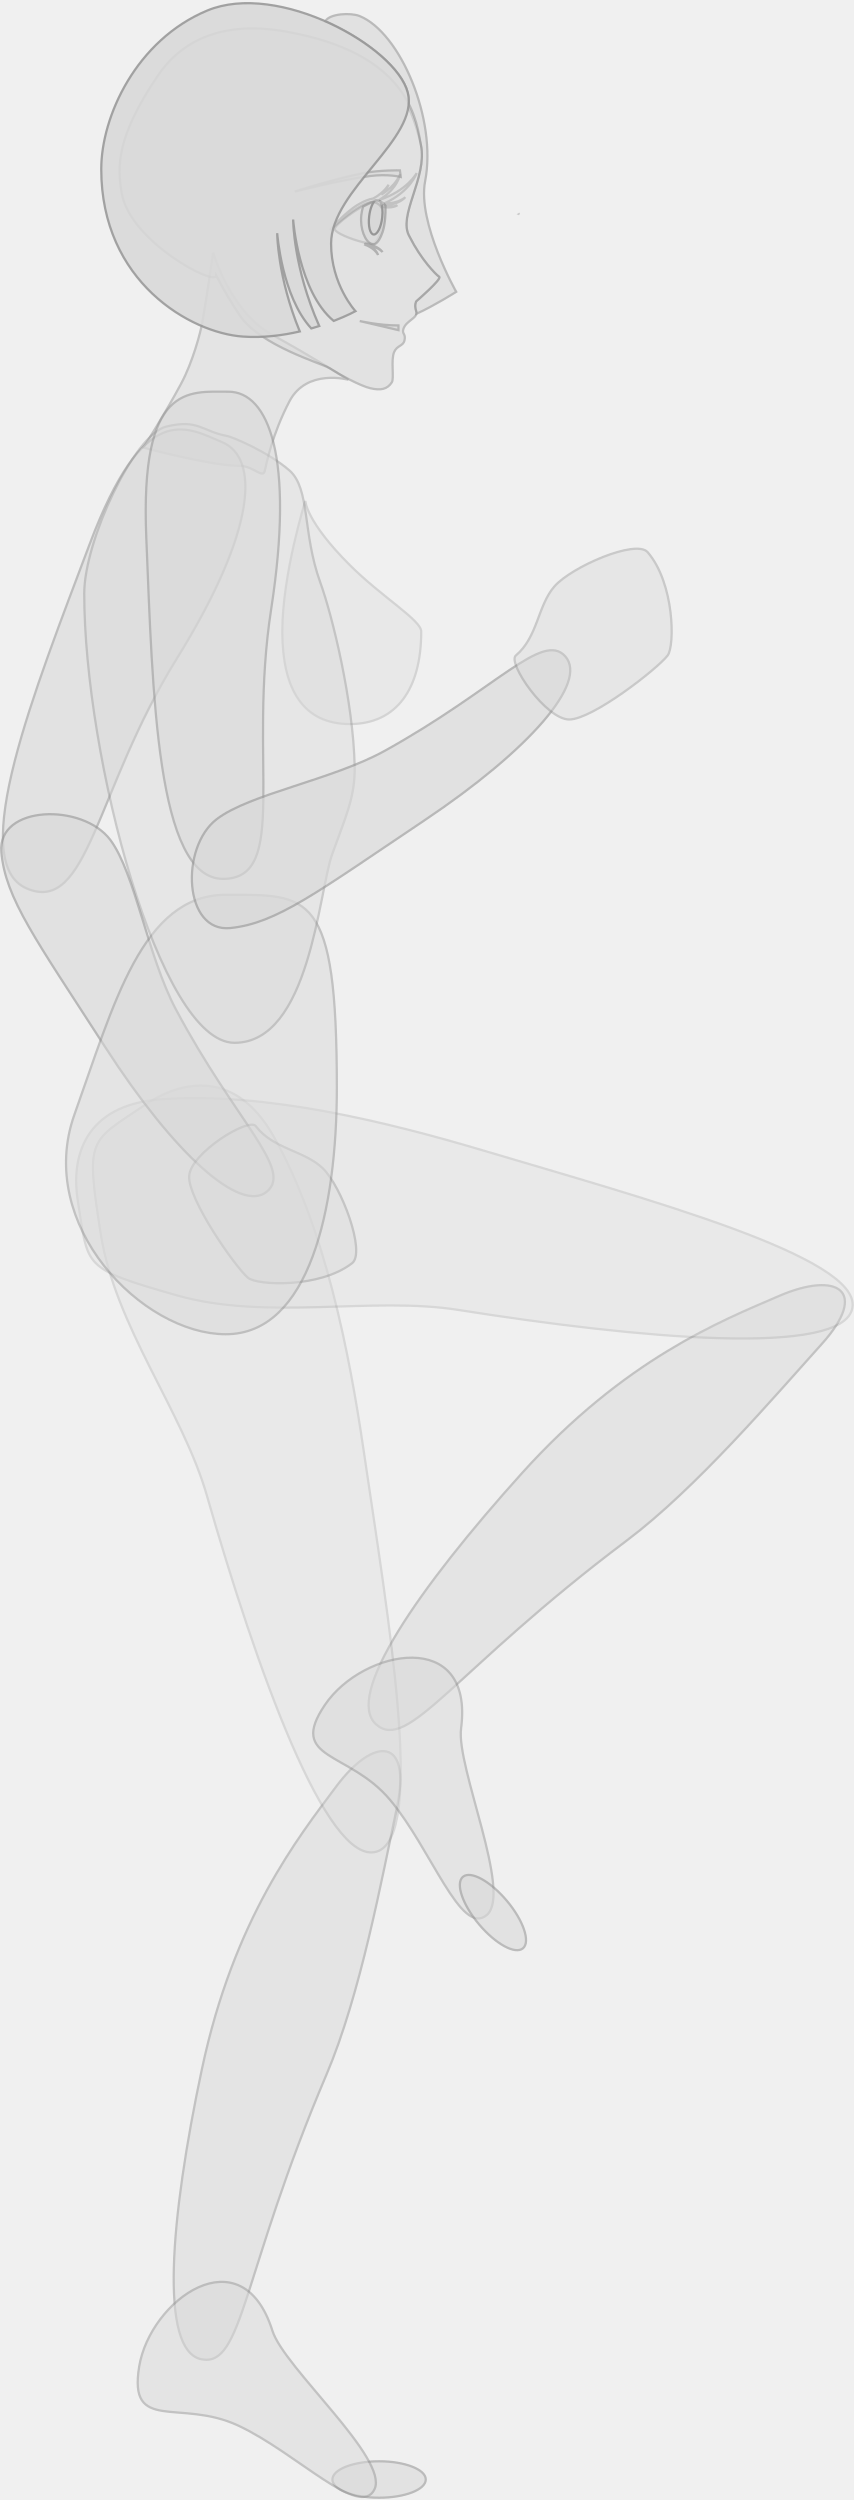
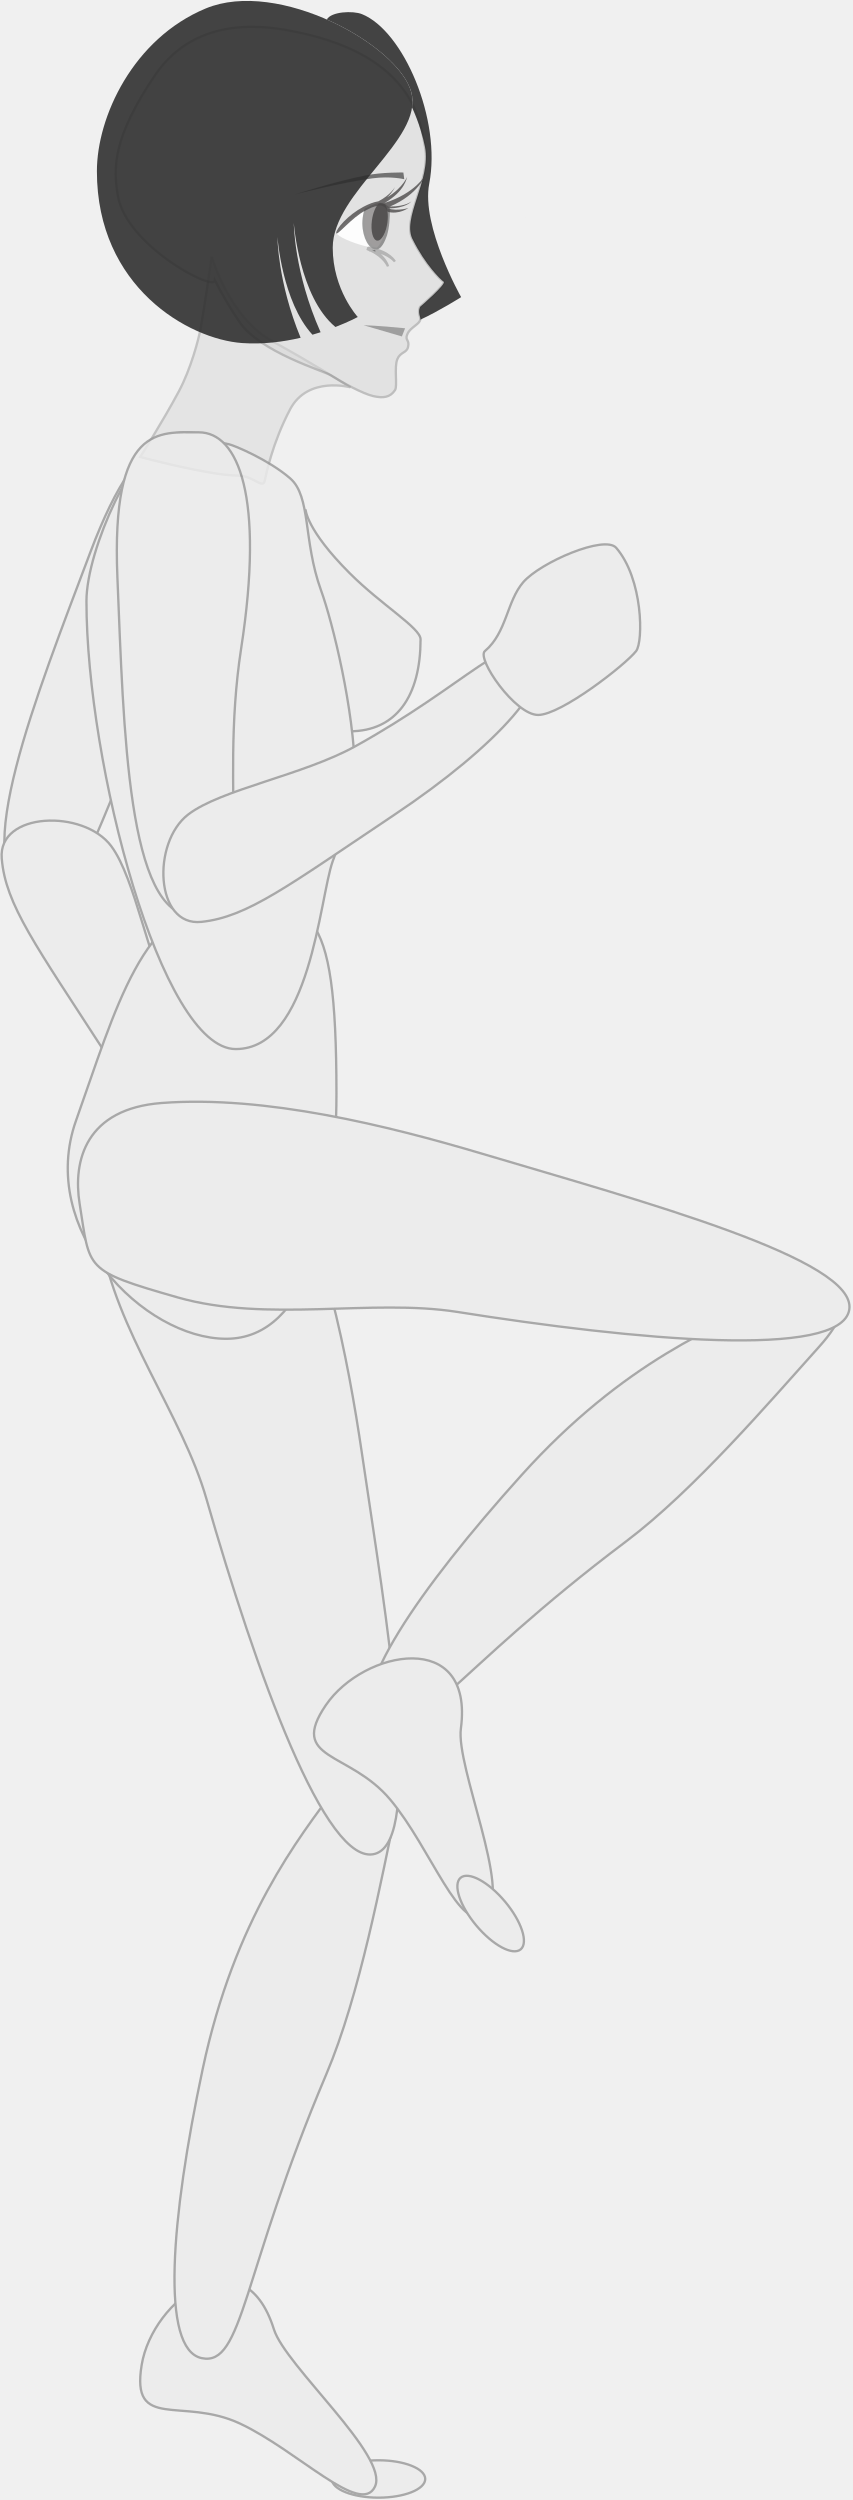
- <svg xmlns="http://www.w3.org/2000/svg" width="375px" height="1098px" viewBox="0 0 375 1098" version="1.1">
+ <svg xmlns="http://www.w3.org/2000/svg" width="365px" height="1070px" viewBox="0 0 365 1070" version="1.1">
  <description>Created with Sketch (http://www.bohemiancoding.com/sketch)</description>
  <defs />
  <g id="Page-1" stroke="none" stroke-width="1" fill="none" fill-rule="evenodd">
-     <path d="M142.876,9.344 C144.735,5.94 154.045,5.489 157.937,7.058 C175.644,14.196 192.009,52.223 186.712,79.609 C183.184,97.849 200.362,128.174 200.362,128.174 C200.362,128.174 190.751,134.238 182.87,137.838 C182.944,137.494 182.927,137.125 182.791,136.718 C181.813,133.785 182.832,132.308 182.832,132.308 C182.832,132.308 194.257,122.464 192.886,121.571 C191.515,120.679 184.981,114.129 179.829,103.856 C174.489,94.825 187.718,78.104 184.889,63.864 C184.121,59.996 182.382,53.541 179.359,47.019 C179.676,44.889 179.617,42.781 179.092,40.696 C176.451,30.209 161.244,17.424 142.876,9.344 L142.876,9.344 Z" id="Oval-20" stroke="#979797" opacity="0.604" fill="#D8D8D8" />
-     <g id="Head" transform="translate(44, 1)" stroke="#979797" fill="#D8D8D8">
-       <path d="M60.972,203.555 C67.381,203.555 71.463,209.536 72.307,205.736 C72.961,202.796 75.562,189.672 83.14,175.226 C90.718,160.779 109,165.776 109,165.776 C109,165.776 93.68,155.997 75.426,145.995 C57.171,135.994 49.619,110 49.619,110 C49.619,110 46.784,129.567 44.879,140.468 C44.086,145.005 40.689,157.899 35.569,167.472 C28.389,180.896 19,195.582 19,195.582 C19,195.582 48.548,203.555 60.972,203.555 Z" id="neck" opacity="0.523" />
-       <path d="M9.442,83.834 C7.504,72.356 6.895,59.438 25.27,32.278 C43.645,5.117 75.495,11.54 86.018,13.708 C137.164,24.242 139.034,53.526 140.889,62.864 C143.718,77.104 130.489,93.825 135.829,102.856 C140.981,113.129 147.515,119.679 148.886,120.571 C150.257,121.464 138.832,131.308 138.832,131.308 C138.832,131.308 137.813,132.785 138.791,135.718 C139.77,138.651 134.582,139.623 133.238,143.278 C132.304,145.819 134.385,145.383 133.635,148.56 C133.035,151.098 130.34,150.62 129.074,153.681 C127.609,157.224 129.206,165.209 128.078,166.936 C126.014,170.095 123.069,170.523 118.688,169.515 C114.307,168.508 105.502,163.733 100.583,160.614 C97.693,158.782 70.277,150.748 61.477,137.767 C57.996,132.634 54.241,126.394 50.969,119.999 C50.602,124.976 13.017,105.008 9.442,83.834 Z" id="skull" opacity="0.56" />
-       <path d="M131.645,73.833 C131.645,73.833 122.668,73.637 115.372,75.095 C102.203,77.725 85.49,83.129 85.49,83.129 C85.49,83.129 104.777,78.163 118.389,76.331 C126.278,75.269 132.019,76.714 132.019,76.714 L131.645,73.833 Z" id="eyebrow" opacity="0.586" />
-       <path d="M131,142.052 L131,140 L114,144 C114,144 122.592,142.052 131,142.052 Z" id="Mouth" opacity="0.586" transform="translate(122.5, 142) scale(1, -1) translate(-122.5, -142) " />
-       <g id="Eye" transform="translate(103, 86)">
-         <path d="M22,3.262 C21.988,3.128 21.974,2.995 21.96,2.861 C21.661,2.486 19.707,0.216 16.996,1.282 C10.414,3.87 -0.269,11.894 0.005,13.626 C0.264,15.256 7.041,18.022 12.255,19.337 C13.961,19.767 16.291,19.971 17.379,20 C19.746,17.264 20.685,14.019 21.525,10.323 C21.945,7.352 21.996,4.28 22,3.262 Z" id="Eyeball" opacity="0.353" />
-         <path d="M21.954,13.534 C22.006,12.66 22.017,11.727 21.971,10.762 C21.783,6.764 20.593,2.152 20.593,2.152 C20.593,2.152 17.837,-0.088 15.109,1.68 C13.846,2.498 12.46,3.582 11.061,4.799 C10.964,5.997 10.981,7.272 11.128,8.586 C11.808,14.644 15.519,19.815 18.534,20 C18.913,19.952 19.252,19.892 19.542,19.819 C20.955,19.103 21.665,16.374 21.954,13.534 Z" id="Iris" opacity="0.627" transform="translate(16.5, 10.5) rotate(13) translate(-16.5, -10.5) " />
-         <path d="M20.854,8.662 C20.344,12.908 18.653,16.189 17.077,15.991 C15.501,15.794 14.637,12.191 15.146,7.945 C15.535,4.702 16.614,2.022 17.804,1.025 C18.668,0.922 19.426,1.151 20.042,1.484 C20.869,2.83 21.224,5.576 20.854,8.662 Z" id="Pupil" />
+     <g id="Head" transform="translate(41, 0)">
+       <path d="M60.972,203.555 C67.381,203.555 71.463,209.536 72.307,205.736 C72.961,202.796 75.562,189.672 83.14,175.226 C90.718,160.779 109,165.776 109,165.776 C109,165.776 93.68,155.997 75.426,145.995 C57.171,135.994 49.619,110 49.619,110 C49.619,110 46.784,129.567 44.879,140.468 C44.086,145.005 40.689,157.899 35.569,167.472 C28.389,180.896 19,195.582 19,195.582 C19,195.582 48.548,203.555 60.972,203.555 Z" id="neck" stroke="#979797" opacity="0.523" fill="#D8D8D8" />
+       <path d="M9.442,83.834 C7.504,72.356 6.895,59.438 25.27,32.278 C43.645,5.117 75.495,11.54 86.018,13.708 C137.164,24.242 139.034,53.526 140.889,62.864 C143.718,77.104 130.489,93.825 135.829,102.856 C140.981,113.129 147.515,119.679 148.886,120.571 C150.257,121.464 138.832,131.308 138.832,131.308 C138.832,131.308 137.813,132.785 138.791,135.718 C139.77,138.651 134.582,139.623 133.238,143.278 C132.304,145.819 134.385,145.383 133.635,148.56 C133.035,151.098 130.34,150.62 129.074,153.681 C127.609,157.224 129.206,165.209 128.078,166.936 C126.014,170.095 123.069,170.523 118.688,169.515 C114.307,168.508 105.502,163.733 100.583,160.614 C97.693,158.782 70.277,150.748 61.477,137.767 C57.996,132.634 54.241,126.394 50.969,119.999 C50.602,124.976 13.017,105.008 9.442,83.834 Z" id="skull" stroke="#979797" opacity="0.56" fill="#D8D8D8" />
+       <path d="M131.645,73.833 C131.645,73.833 122.668,73.637 115.372,75.095 C102.203,77.725 85.49,83.129 85.49,83.129 C85.49,83.129 104.777,78.163 118.389,76.331 C126.278,75.269 132.019,76.714 132.019,76.714 L131.645,73.833 Z" id="eyebrow" opacity="0.586" fill="#232323" />
+       <path d="M132.387,142.5 L131,139 L114.664,143.78 C114.664,143.78 119.648,143.78 132.387,142.5 Z" id="Mouth" opacity="0.586" fill="#717171" transform="translate(123.5, 141.5) scale(1, -1) translate(-123.5, -141.5) " />
+       <g id="hair" fill="#2C2C2C">
+         <path d="M92.727,143.256 C93.931,142.912 95.095,142.558 96.214,142.198 L96.214,142.198 C84.785,116.508 84.742,95.415 84.742,95.415 C84.742,95.415 87.046,127.138 102.563,139.953 C108.504,137.653 112.123,135.678 112.123,135.678 C112.123,135.678 101.409,124.035 101.409,106.012 C101.409,82.266 140.185,59.922 135.092,39.696 C129.998,19.469 78.155,-9.31 47.045,3.625 C15.935,16.56 0.477,50.059 0.473,73.267 C0.463,122.844 39.758,145.205 62.642,146.825 C71.513,147.453 80.151,146.321 87.661,144.57 C77.781,120.552 77.742,101.415 77.742,101.415 C77.742,101.415 79.759,129.184 92.727,143.256 Z" id="front-hair" opacity="0.88" />
+         <path d="M98.876,8.344 C100.735,4.94 110.045,4.489 113.937,6.058 C131.644,13.196 148.009,51.223 142.712,78.609 C139.184,96.849 156.362,127.174 156.362,127.174 C156.362,127.174 146.751,133.238 138.87,136.838 C138.944,136.494 138.927,136.125 138.791,135.718 C137.813,132.785 138.832,131.308 138.832,131.308 C138.832,131.308 150.257,121.464 148.886,120.571 C147.515,119.679 140.981,113.129 135.829,102.856 C130.489,93.825 143.718,77.104 140.889,62.864 C140.121,58.996 138.382,52.541 135.359,46.019 C135.676,43.889 135.617,41.781 135.092,39.696 C132.451,29.209 117.244,16.424 98.876,8.344 Z" id="back-hair" opacity="0.879" />
      </g>
-       <path d="M117.347,106.237 C117.336,106.225 117.301,106.24 117.255,106.269 C117.077,106.181 116.892,106.094 116.701,106.008 C116.665,105.942 115.98,106.295 116,106.321 C116.287,106.424 116.56,106.531 116.822,106.641 C116.785,106.681 116.764,106.707 116.77,106.712 C116.864,106.72 116.956,106.73 117.048,106.739 C121.057,108.509 122.036,111 122.036,111 C122.036,111 121.549,108.881 118.49,106.959 C122.45,107.749 124,109.708 124,109.708 C124,109.708 122.474,107.087 117.347,106.237 Z" id="lower-lashes" opacity="0.649" />
-       <path d="M122.471,86.874 C130.966,81.674 131.703,75.508 131.703,75.508 C131.703,75.508 130.256,80.216 123.505,84.465 C125.958,82.129 126.644,80.113 126.644,80.113 C126.644,80.113 124.975,83.432 119.945,86.164 C118.068,86.448 115.945,87.347 113.821,88.533 C107.471,92.096 101,100 101,100 C101,100 108.982,92.507 114.555,89.477 C116.975,88.161 118.36,87.869 119.07,87.752 C120.904,87.449 122.738,88.928 123.141,89.542 C123.162,89.585 123.308,89.824 123.308,89.824 C123.308,89.824 123.319,89.768 123.328,89.67 C128.066,90.961 130.561,89.122 130.561,89.122 C130.561,89.122 127.981,90.528 123.7,89.2 C131.281,89.212 134.01,85.604 134.01,85.604 C134.01,85.604 131.139,88.424 124.681,88.389 C136.319,83.16 139,75 139,75 C139,75 134.992,82.702 122.471,86.874 Z M184.026,93 C184.062,93.025 184.1,93.05 184.138,93.075 C184.093,93.056 184.047,93.037 184,93.018 C184.009,93.012 184.018,93.006 184.026,93 Z" id="lashes" opacity="0.424" />
-       <path d="M92.727,143.256 C93.931,142.912 95.095,142.558 96.214,142.198 L96.214,142.198 C84.785,116.508 84.742,95.415 84.742,95.415 C84.742,95.415 87.046,127.138 102.563,139.953 C108.504,137.653 112.123,135.678 112.123,135.678 C112.123,135.678 101.409,124.035 101.409,106.012 C101.409,82.266 140.185,59.922 135.092,39.696 C129.998,19.469 78.155,-9.31 47.045,3.625 C15.935,16.56 0.477,50.059 0.473,73.267 C0.463,122.844 39.758,145.205 62.642,146.825 C71.513,147.453 80.151,146.321 87.661,144.57 C77.781,120.552 77.742,101.415 77.742,101.415 C77.742,101.415 79.759,129.184 92.727,143.256 Z" id="Hair" opacity="0.88" />
+       <g id="Eye" transform="translate(103, 87)">
+         <path d="M22,2.262 C21.988,2.128 21.974,1.995 21.96,1.861 C21.661,1.486 19.707,-0.784 16.996,0.282 C10.414,2.87 -0.269,10.894 0.005,12.626 C0.264,14.256 7.041,17.022 12.255,18.337 C13.961,18.767 16.291,18.971 17.379,19 C19.746,16.264 20.685,13.019 21.525,9.323 C21.945,6.352 21.996,3.28 22,2.262 Z" id="opening" opacity="0.936" fill="#FFFFFF" />
+         <path d="M21.772,10.986 C22.488,7.048 22.366,2.286 22.366,2.286 C22.366,2.286 20.185,-0.516 17.129,0.593 C15.714,1.107 14.119,1.85 12.483,2.721 C12.118,3.867 11.848,5.113 11.697,6.427 C10.996,12.482 13.449,18.356 16.345,19.214 C16.725,19.252 17.069,19.27 17.368,19.265 C18.905,18.885 20.211,16.385 21.131,13.683 C21.379,12.843 21.599,11.937 21.772,10.986 Z" id="Iris" stroke="#636363" opacity="0.627" fill="#676464" />
+         <path d="M21.829,8.173 C21.235,12.702 19.262,16.202 17.424,15.991 C15.585,15.78 14.576,11.937 15.171,7.408 C15.625,3.949 16.883,1.09 18.271,0.026 C19.279,-0.083 20.164,0.161 20.882,0.516 C21.847,1.952 22.261,4.881 21.829,8.173 Z" id="Pupil" fill="#555353" />
+       </g>
+       <g id="lashes" transform="translate(103, 75)">
+         <path d="M15.021,31.379 C15.004,31.361 14.952,31.383 14.882,31.431 C14.615,31.29 14.338,31.15 14.051,31.013 C13.997,30.908 12.97,31.472 13.001,31.513 C13.43,31.678 13.841,31.85 14.232,32.026 C14.177,32.089 14.146,32.132 14.154,32.139 C14.295,32.152 14.435,32.167 14.573,32.183 C20.586,35.014 22.054,39 22.054,39 C22.054,39 21.323,35.61 16.735,32.534 C22.675,33.798 25,36.932 25,36.932 C25,36.932 22.711,32.739 15.021,31.379 Z" id="lower-lashes" stroke="#979797" opacity="0.605" fill="#000000" />
+         <path d="M20.601,11.874 C29.543,6.674 30.076,1.047 30.319,0.508 C30.563,-0.032 28.796,5.216 21.689,9.465 C24.272,7.129 24.993,5.113 24.993,5.113 C24.993,5.113 23.236,8.432 17.942,11.164 C15.966,11.448 13.732,12.347 11.495,13.533 C4.812,17.096 -0.121,22.951 -0.121,24.722 C-0.121,26.494 6.643,17.96 12.356,15.155 C15.265,13.727 15.036,13.658 17.942,13.021 C19.821,12.609 20.882,13.928 21.306,14.542 C21.329,14.585 21.482,14.824 21.482,14.824 C21.482,14.824 21.886,15.76 21.895,15.662 C26.883,16.953 30.812,14.002 30.812,14.002 C30.812,14.002 26.401,15.528 21.895,14.2 C29.875,14.212 32.132,11.164 32.132,11.164 C32.132,11.164 29.725,13.424 22.927,13.389 C35.178,8.16 38,0 38,0 C38,0 33.781,7.702 20.601,11.874 Z M81.026,18 C81.062,18.025 81.1,18.05 81.138,18.075 C81.093,18.056 81.047,18.037 81,18.018 C81.009,18.012 81.018,18.006 81.026,18 Z" opacity="0.783" fill="#4A4848" />
+       </g>
    </g>
-     <g id="Body" transform="translate(181.5, 637) scale(-1, 1) translate(-181.5, -637) translate(-19, 172)" stroke="#979797" fill="#D8D8D8">
-       <path d="M328.021,225 C357.321,225 358.916,143.11 361.746,75.189 C364.575,7.269 343.231,11.038 325.668,11.038 C308.105,11.038 296.569,39.739 306.905,106.559 C317.242,173.379 298.72,225 328.021,225 Z" id="Oval-3" opacity="0.564" transform="translate(332.5, 118) rotate(-23) translate(-332.5, -118) " />
-       <ellipse id="Oval-10" opacity="0.6" cx="215.5" cy="917" rx="20.5" ry="8" />
-       <path d="M264.822,868 C283.621,868 291,810.86 291,743.236 C291,675.612 270.717,634.873 259.12,609.651 C247.524,584.429 231.111,581.361 231.111,612.98 C231.111,644.599 229.691,696.902 236.995,734.293 C255.264,827.819 246.022,868 264.822,868 Z" id="Oval-7" opacity="0.516" transform="translate(261, 729) rotate(-12) translate(-261, -729) " />
-       <path d="M124.822,623.58 C143.621,623.58 151,566.439 151,498.816 C151,431.192 130.717,390.453 119.12,365.231 C107.524,340.009 91.111,336.941 91.111,368.559 C91.111,400.178 89.691,452.481 96.995,489.873 C115.264,583.399 106.022,623.58 124.822,623.58 Z" id="Oval-7" opacity="0.516" transform="translate(121, 484.5796) rotate(-42) translate(-121, -484.5796) " />
-       <path d="M264.509,647 C287.187,647 292.96,555.079 292.96,476.102 C292.96,437.698 311.166,393.736 306.114,352.913 C300.778,309.786 300.015,312.847 271.597,303.646 C252.855,297.578 229.154,299.928 221.324,332.457 C210.571,377.126 215.577,433.359 221.324,476.102 C231.257,549.971 241.832,647 264.509,647 Z" id="Oval-6" opacity="0.285" transform="translate(261, 474) rotate(16) translate(-261, -474) " />
-       <path d="M180.971,545.244 C203.402,545.244 209.112,453.324 209.112,374.346 C209.112,335.942 227.12,291.98 222.124,251.158 C216.846,208.03 216.091,211.091 187.982,201.89 C169.443,195.822 146.001,198.172 138.255,230.701 C127.619,275.371 132.57,331.603 138.255,374.346 C148.08,448.215 158.54,545.244 180.971,545.244 Z" id="Oval-6" opacity="0.285" transform="translate(178, 372.2442) rotate(81) translate(-178, -372.2442) " />
-       <path d="M301.893,359.722 C310,378.618 343.545,361.961 346.603,341.792 C349.333,323.793 337.08,288.961 337.08,262.618 C337.08,206.755 349.617,176.393 334.861,173.195 C320.105,169.997 306.617,206.441 301.893,262.618 C297.168,318.794 293.785,340.825 301.893,359.722 Z" id="Oval-8" opacity="0.637" transform="translate(322, 271) rotate(-152) translate(-322, -271) " />
-       <path d="M271.993,394 C282.143,394 299.29,369.149 295.449,365.912 C285.788,357.769 285.863,344.056 278.535,335.605 C271.005,326.923 242.614,314.68 237.56,320.524 C225.762,334.166 225.543,361.724 228.795,365.912 C233.44,371.893 261.843,394 271.993,394 Z" id="Oval-13" opacity="0.448" transform="translate(262, 356.5) rotate(-93) translate(-262, -356.5) " />
-       <g id="corp" transform="translate(197, 14)">
-         <path d="M85.851,400 C122.551,400 169.611,351.932 152.302,303.504 C134.994,255.076 122.551,207.008 85.851,207.008 C49.15,207.008 37.057,204.879 37.057,291.721 C37.057,345.014 49.15,400 85.851,400 Z" id="Oval-5" opacity="0.523" />
-         <path d="M31.381,132 C51.925,132 61,116.574 61,91.383 C61,66.192 50.891,34 50.891,34 C50.891,34 50.71,42.873 31.381,62.174 C17.248,76.286 -0,86.387 0,91.383 C0.001,116.574 10.837,132 31.381,132 Z" id="Oval-14" opacity="0.325" />
-         <path d="M82,272 C115.013,272 148,146.143 148,74.676 C148,51.586 126.082,4.781 111.96,1.349 C97.837,-2.082 96.335,3.458 85.113,5.521 C82.955,5.918 67.432,12.363 57.942,20.574 C48.702,28.57 52.253,47.999 44.326,69.835 C38.982,84.556 29.804,122.343 29.236,150.554 C28.962,164.189 33.312,172.917 39.16,189.309 C45.007,205.701 48.988,272 82,272 Z" id="Oval-4" opacity="0.442" />
+     <g id="Body" transform="translate(176.5, 626) scale(-1, 1) translate(-176.5, -626) translate(-18, 179)" stroke="#979797" fill="#EBEBEB" opacity="0.81">
+       <g id="Left-Leg" transform="translate(164, 278)">
+         <ellipse id="Oval-10" cx="45" cy="604" rx="20" ry="8" />
+         <path d="M95.828,585.177 C123.113,585.177 136.718,607.991 144.495,580.247 C152.272,552.504 128.8,510.542 99.654,542.474 C88.558,554.63 32,570.773 32,585.177 C32,599.582 68.544,585.177 95.828,585.177 Z" id="Oval-9" transform="translate(89, 563.5) rotate(-25) translate(-89, -563.5) " />
+         <path d="M92.694,556 C110.867,556 118,500.504 118,434.826 C118,369.149 98.393,329.582 87.183,305.086 C75.973,280.589 60.108,277.61 60.108,308.318 C60.108,339.027 58.735,389.825 65.795,426.141 C83.455,516.975 74.522,556 92.694,556 Z" id="Oval-7" transform="translate(89, 421) rotate(-12) translate(-89, -421) " />
+         <path d="M92.895,342 C114.833,342 120.418,252.736 120.418,176.041 C120.418,138.747 138.03,96.055 133.143,56.413 C127.981,14.532 127.243,17.505 99.751,8.57 C81.621,2.677 58.693,4.959 51.118,36.548 C40.716,79.926 45.558,134.533 51.118,176.041 C60.727,247.775 70.957,342 92.895,342 Z" id="Oval-6" transform="translate(89.5, 174) rotate(16) translate(-89.5, -174) " />
      </g>
-       <path d="M268.568,898.397 C296.81,898.397 310.892,921.935 318.942,893.311 C326.992,864.687 302.696,821.393 272.528,854.338 C261.043,866.88 202.5,883.536 202.5,898.397 C202.5,913.259 240.326,898.397 268.568,898.397 Z" id="Oval-9" opacity="0.522" transform="translate(261.5, 876) rotate(-25) translate(-261.5, -876) " />
-       <g id="Right-foot" transform="translate(126, 543)">
-         <path d="M70.068,88.897 C98.31,88.897 112.392,112.435 120.442,83.811 C128.492,55.187 104.196,11.893 74.028,44.838 C62.543,57.38 4,74.036 4,88.897 C4,103.759 41.826,88.897 70.068,88.897 Z" id="Oval-9" opacity="0.522" transform="translate(63, 66.5) rotate(-50) translate(-63, -66.5) " />
-         <ellipse id="Oval-10" opacity="0.6" transform="translate(39.5, 125) rotate(-50) translate(-39.5, -125) " cx="39.5" cy="125" rx="20.5" ry="8" />
+       <g id="Left-arm" transform="translate(216, 0)">
+         <path d="M102.172,210 C130.48,210 132.021,130.789 134.754,65.09 C137.488,-0.609 116.867,3.036 99.899,3.036 C82.932,3.036 71.787,30.799 81.773,95.433 C91.759,160.067 73.865,210 102.172,210 Z" id="Oval-3" transform="translate(106.5, 106.5) rotate(-23) translate(-106.5, -106.5) " />
+         <path d="M76.795,340.977 C84.74,359.291 117.614,343.147 120.611,323.598 C123.286,306.153 111.278,272.393 111.278,246.86 C111.278,192.716 123.564,163.288 109.104,160.189 C94.643,157.089 81.425,192.412 76.795,246.86 C72.165,301.308 68.85,322.662 76.795,340.977 Z" id="Oval-8" transform="translate(96.5, 255) rotate(-152) translate(-96.5, -255) " />
+         <path d="M47.689,374 C57.545,374 74.195,349.812 70.465,346.661 C61.084,338.735 61.157,325.388 54.041,317.163 C46.73,308.711 19.162,296.795 14.254,302.483 C2.798,315.761 2.585,342.585 5.743,346.661 C10.253,352.482 37.833,374 47.689,374 Z" id="Oval-13" transform="translate(38, 337.5) rotate(-93) translate(-38, -337.5) " />
      </g>
-       <g id="Right-arm" transform="translate(87, 0)">
-         <path d="M197.021,214 C226.321,214 227.916,132.11 230.746,64.189 C233.575,-3.731 212.231,0.038 194.668,0.038 C177.105,0.038 165.569,28.739 175.905,95.559 C186.242,162.379 167.72,214 197.021,214 Z" id="Oval-3" opacity="0.564" />
-         <path d="M105.893,263.722 C114,282.618 147.545,265.961 150.603,245.792 C153.333,227.793 141.08,192.961 141.08,166.618 C141.08,110.755 153.617,80.393 138.861,77.195 C124.105,73.997 110.617,110.441 105.893,166.618 C101.168,222.794 97.785,244.825 105.893,263.722 Z" id="Oval-8" opacity="0.637" transform="translate(126, 175) rotate(-61) translate(-126, -175) " />
-         <path d="M44.993,144 C55.143,144 72.29,119.149 68.449,115.912 C58.788,107.769 58.863,94.056 51.535,85.605 C44.005,76.923 15.614,64.68 10.56,70.524 C-1.238,84.166 -1.457,111.724 1.795,115.912 C6.44,121.893 34.843,144 44.993,144 Z" id="Oval-13" opacity="0.448" />
+       <g id="corp" transform="translate(191, 6)">
+         <path d="M83.176,388 C118.66,388 164.16,341.425 147.425,294.502 C130.69,247.579 118.66,201.005 83.176,201.005 C47.693,201.005 36,198.941 36,283.085 C36,334.722 47.693,388 83.176,388 Z" id="Oval-5" />
+         <path d="M30.352,128 C50.222,128 59,113.046 59,88.626 C59,64.206 49.222,33 49.222,33 C49.222,33 49.048,41.602 30.352,60.312 C16.683,73.991 -0,83.784 0,88.626 C0.001,113.046 10.481,128 30.352,128 Z" id="Oval-14" />
+         <path d="M79.099,264 C111.062,264 143,141.731 143,72.3 C143,49.868 121.779,4.398 108.105,1.064 C94.432,-2.269 92.977,3.113 82.112,5.117 C80.023,5.502 64.994,11.764 55.806,19.741 C46.859,27.509 50.297,46.384 42.622,67.598 C37.448,81.899 28.561,118.609 28.012,146.015 C27.746,159.262 31.959,167.742 37.62,183.666 C43.282,199.59 47.136,264 79.099,264 Z" id="Oval-4" />
+       </g>
+       <g id="Right-Leg" transform="translate(0, 283)">
+         <path d="M120.694,313 C138.867,313 146,257.71 146,192.275 C146,126.841 126.393,87.421 115.183,63.015 C103.973,38.609 88.108,35.641 88.108,66.236 C88.108,96.831 86.735,147.441 93.795,183.622 C111.455,274.12 102.522,313 120.694,313 Z" id="Oval-7" transform="translate(117, 178.5) rotate(-42) translate(-117, -178.5) " />
+         <path d="M189.828,321.177 C217.113,321.177 230.718,343.991 238.495,316.247 C246.272,288.504 222.8,246.542 193.654,278.474 C182.558,290.63 126,306.773 126,321.177 C126,335.582 162.544,321.177 189.828,321.177 Z" id="Oval-9" transform="translate(183, 299.5) rotate(-50) translate(-183, -299.5) " />
+         <ellipse id="Oval-10" transform="translate(161, 357) rotate(-50) translate(-161, -357) " cx="161" cy="357" rx="20" ry="8" />
+         <path d="M175.357,237 C197.048,237 202.57,148.002 202.57,71.535 C202.57,34.352 219.985,-8.213 215.153,-47.737 C210.048,-89.494 209.319,-86.53 182.136,-95.438 C164.209,-101.313 141.539,-99.038 134.049,-67.543 C123.764,-24.294 128.551,30.151 134.049,71.535 C143.55,143.056 153.665,237 175.357,237 Z" id="Oval-6" transform="translate(172.5, 69.5) rotate(81) translate(-172.5, -69.5) " />
+       </g>
+       <g id="Right-arm" transform="translate(97, 6)">
+         <path d="M191.172,207 C219.48,207 221.021,127.789 223.754,62.09 C226.488,-3.609 205.867,0.036 188.899,0.036 C171.932,0.036 160.787,27.799 170.773,92.433 C180.759,157.067 162.865,207 191.172,207 Z" id="Oval-3" />
+         <path d="M102.697,236.977 C110.48,255.291 142.683,239.147 145.619,219.598 C148.24,202.153 136.477,168.393 136.477,142.86 C136.477,88.716 148.512,59.288 134.347,56.189 C120.181,53.089 107.233,88.412 102.697,142.86 C98.162,197.308 94.914,218.662 102.697,236.977 Z" id="Oval-8" transform="translate(122, 151) rotate(-61) translate(-122, -151) " />
+         <path d="M43.689,121 C53.545,121 70.195,96.812 66.465,93.661 C57.084,85.735 57.157,72.388 50.041,64.163 C42.73,55.711 15.162,43.795 10.254,49.483 C-1.202,62.761 -1.415,89.585 1.743,93.661 C6.253,99.482 33.833,121 43.689,121 Z" id="Oval-13" />
      </g>
    </g>
  </g>
</svg>
